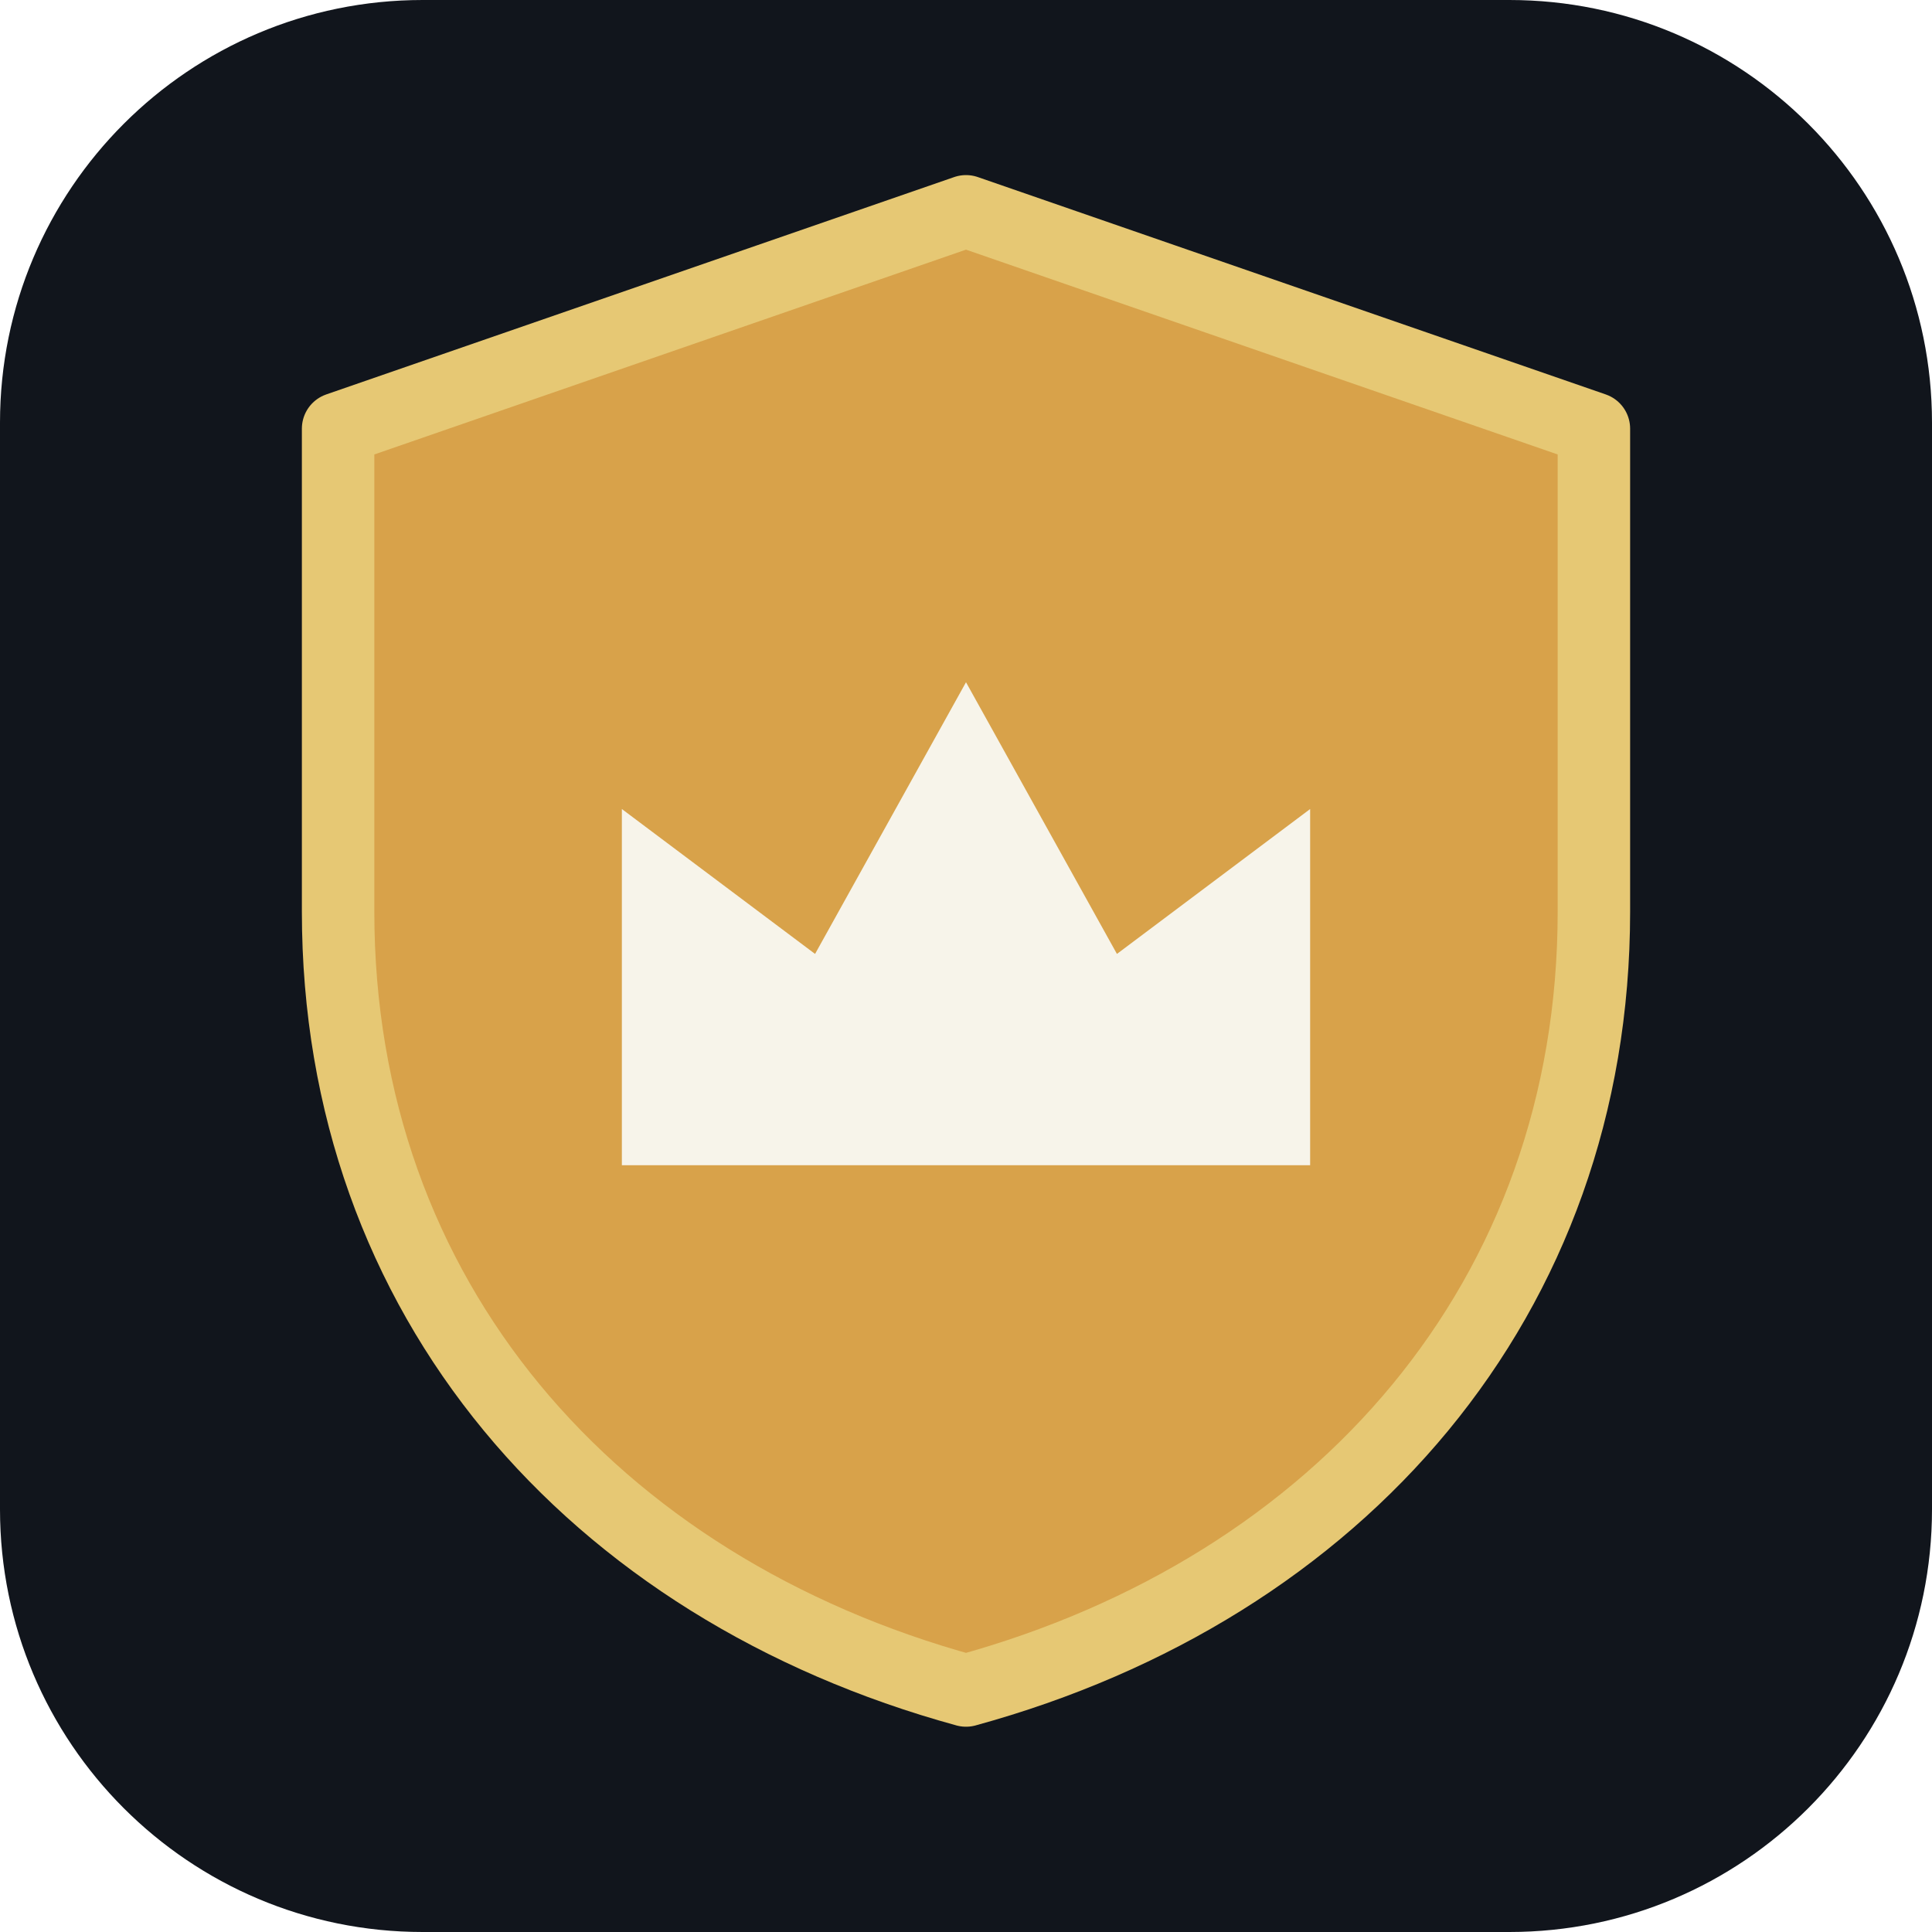
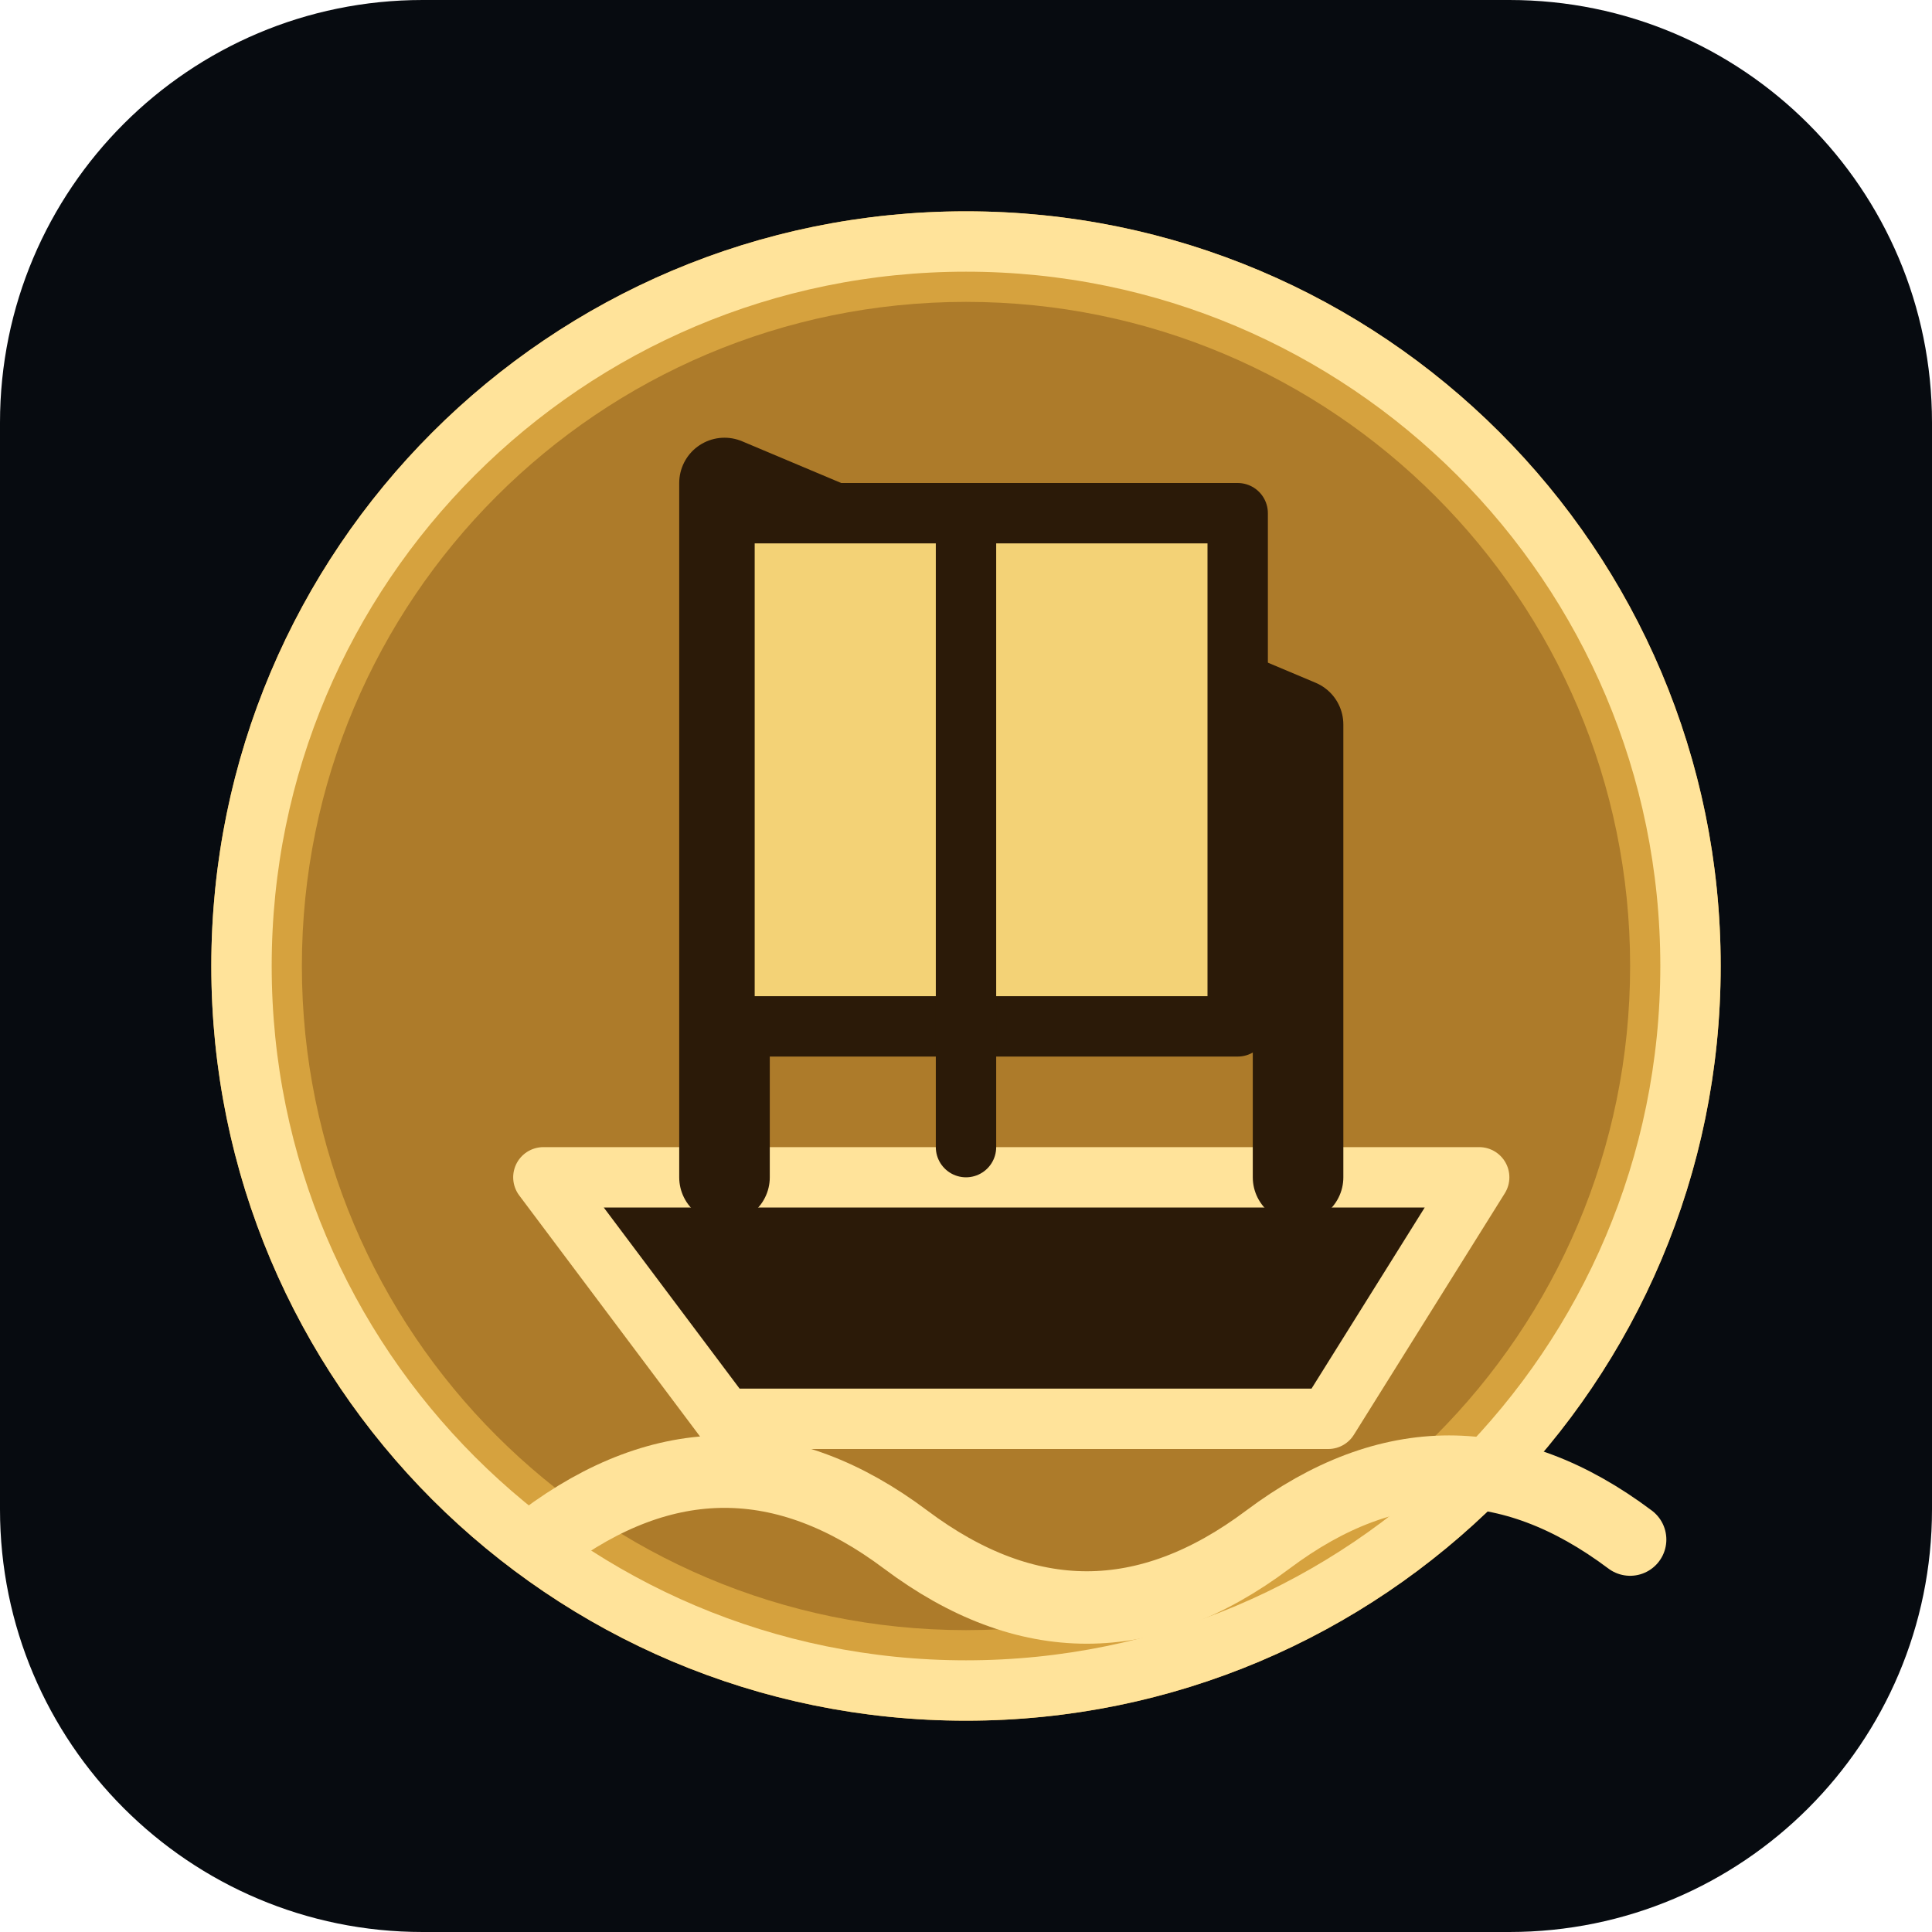
- <svg xmlns="http://www.w3.org/2000/svg" viewBox="0 0 32 32">
-   <rect width="32" height="32" rx="7" fill="#11151c" />
-   <path d="M16 3.5l10.4 3.6v8c0 6.4-4.2 11.2-10.4 12.9C9.8 26.3 5.6 21.5 5.6 15.1v-8z" fill="#d8a24a" stroke="#e6c874" stroke-width="1.2" stroke-linejoin="round" />
-   <path d="M10.3 19.3v-5.9l3.2 2.4 2.5-4.5 2.5 4.5 3.2-2.4v5.9z" fill="#f7f4ea" />
+ <svg xmlns="http://www.w3.org/2000/svg" viewBox="0 0 64 64">
+   <rect width="64" height="64" rx="14" fill="#070b10" />
+   <circle cx="32" cy="32" r="25" fill="#d6a23e" />
+   <circle cx="32" cy="32" r="22" fill="#8b5b19" opacity=".55" />
+   <circle cx="32" cy="32" r="24" fill="none" stroke="#ffe39a" stroke-width="2" />
+   <path d="M18 39h31l-5 8H24z" fill="#2b1a08" stroke="#ffe39a" stroke-width="2" stroke-linejoin="round" />
+   <path d="M24 39V16l19 8v15" fill="none" stroke="#2b1a08" stroke-width="3" stroke-linecap="round" stroke-linejoin="round" />
+   <path d="M24 17h17v17H24z" fill="#f3d276" stroke="#2b1a08" stroke-width="2" stroke-linejoin="round" />
+   <path d="M32 18v20" stroke="#2b1a08" stroke-width="2" stroke-linecap="round" />
+   <path d="M18 51c4-3 8-3 12 0s8 3 12 0 8-3 12 0" fill="none" stroke="#ffe39a" stroke-width="2.4" stroke-linecap="round" />
</svg>
